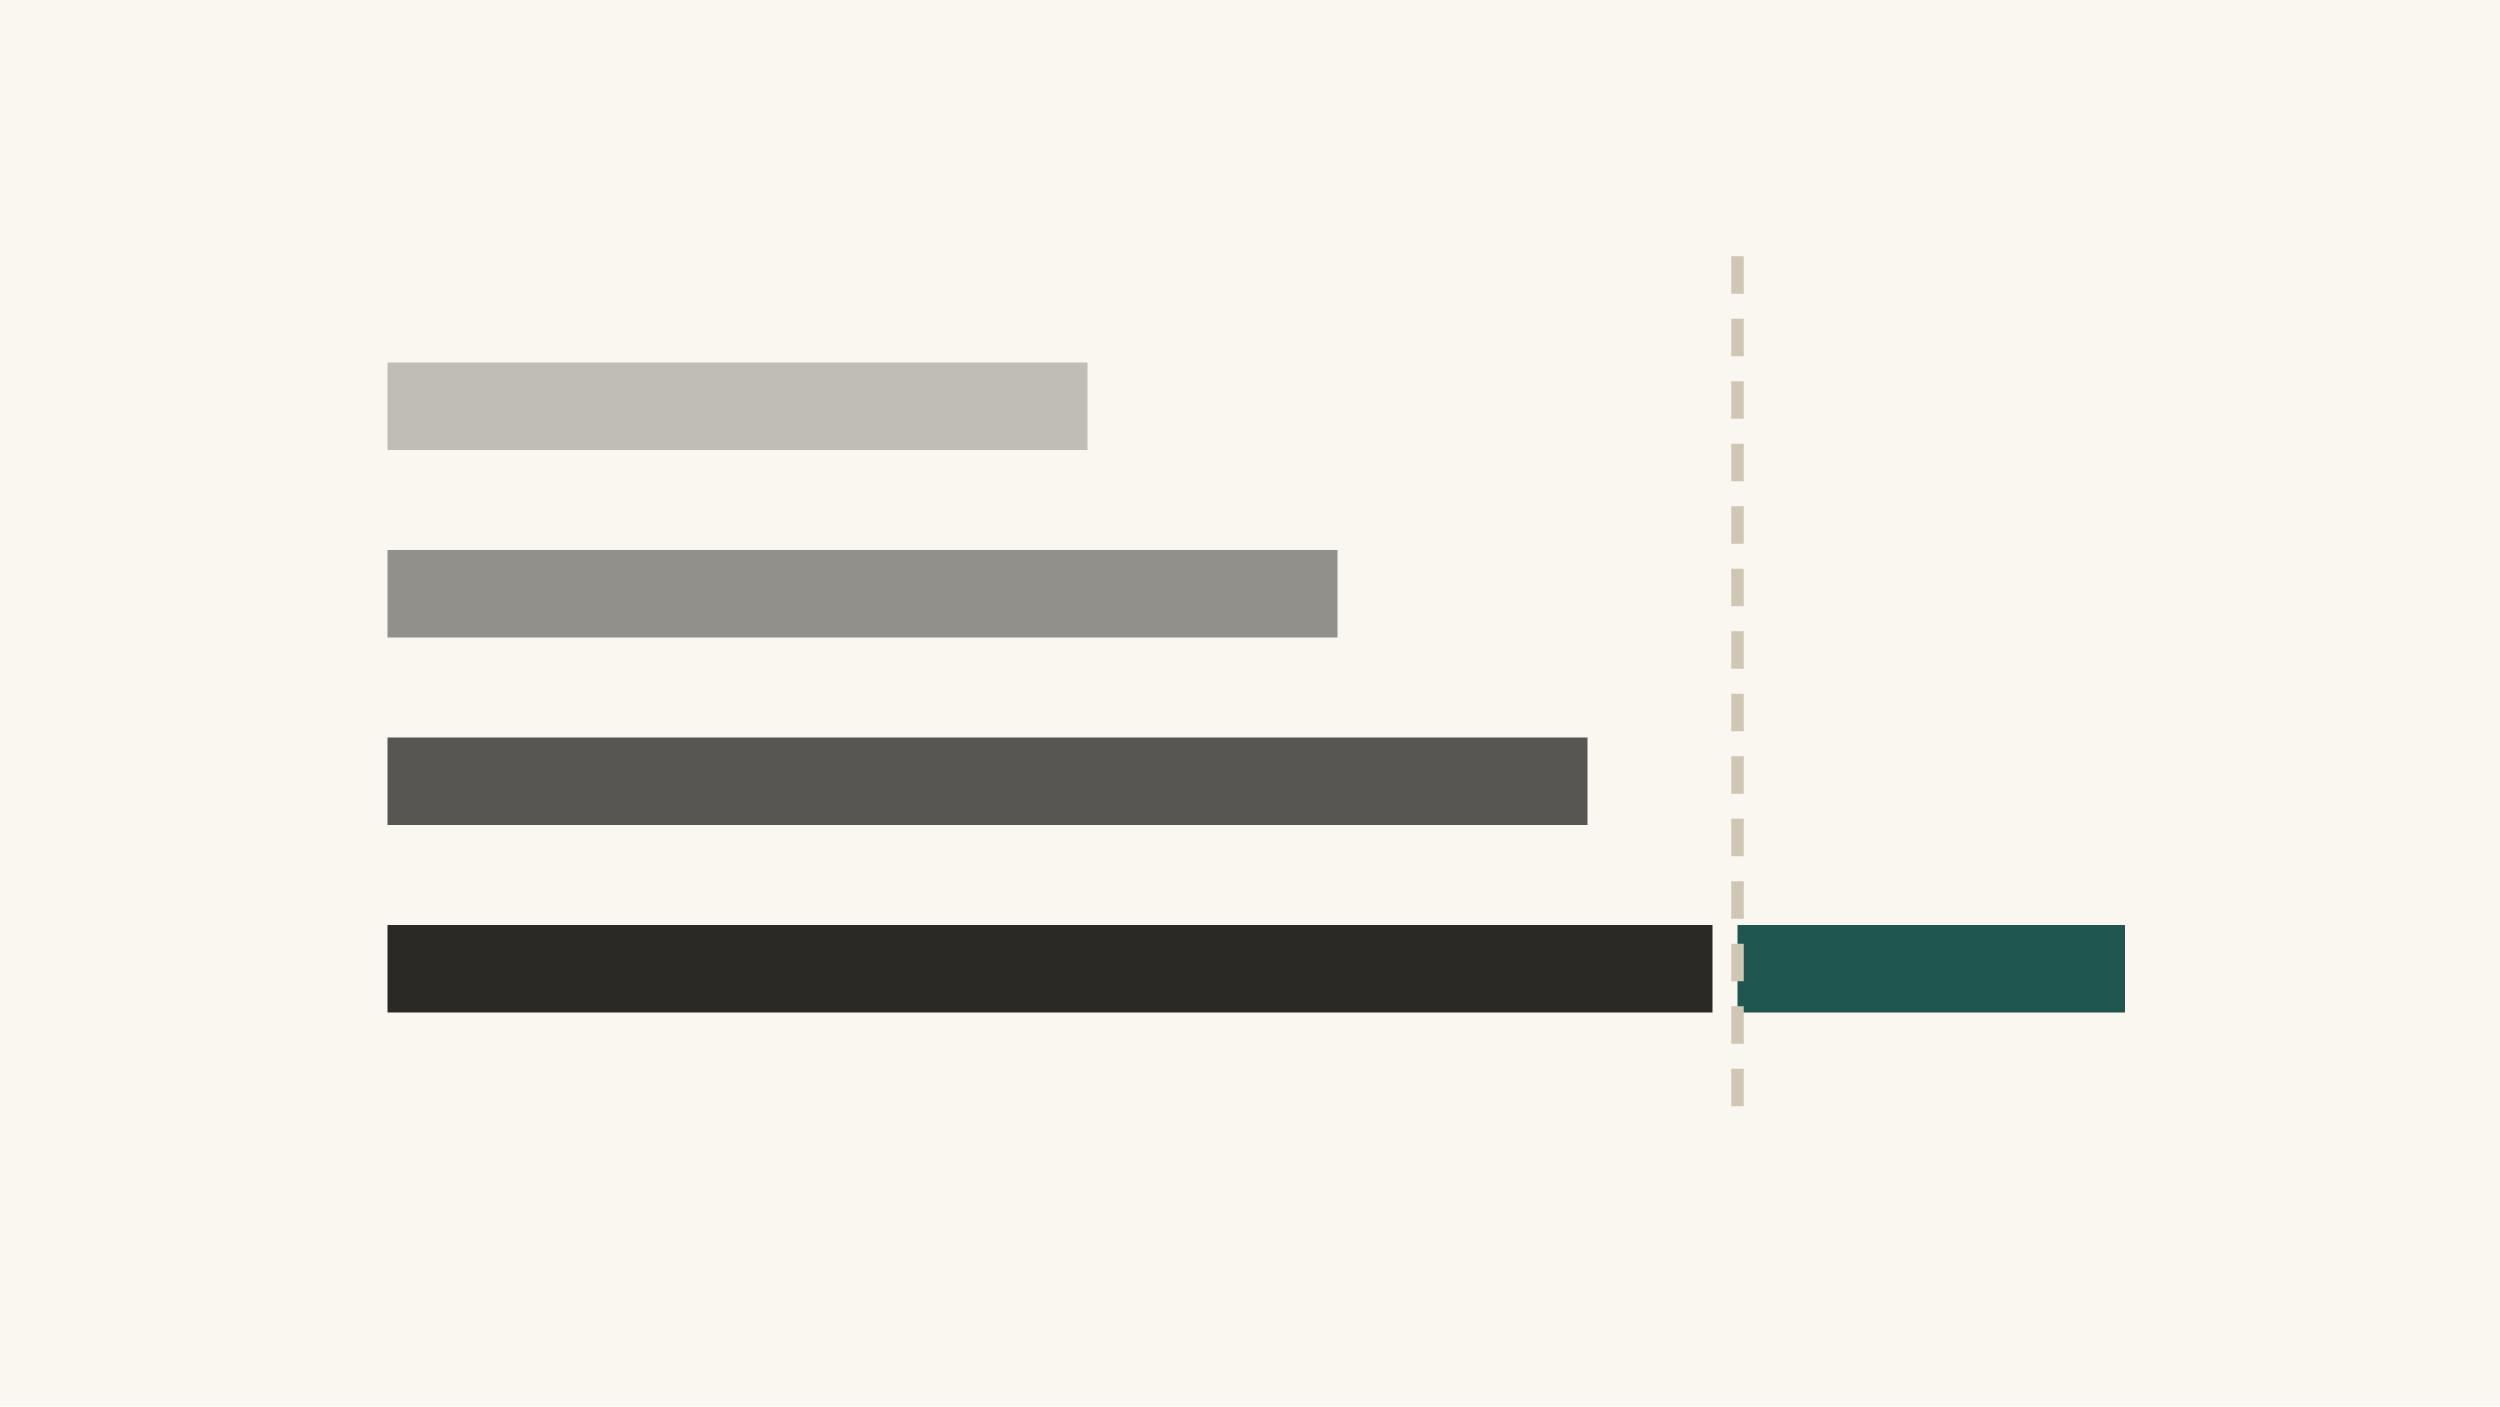
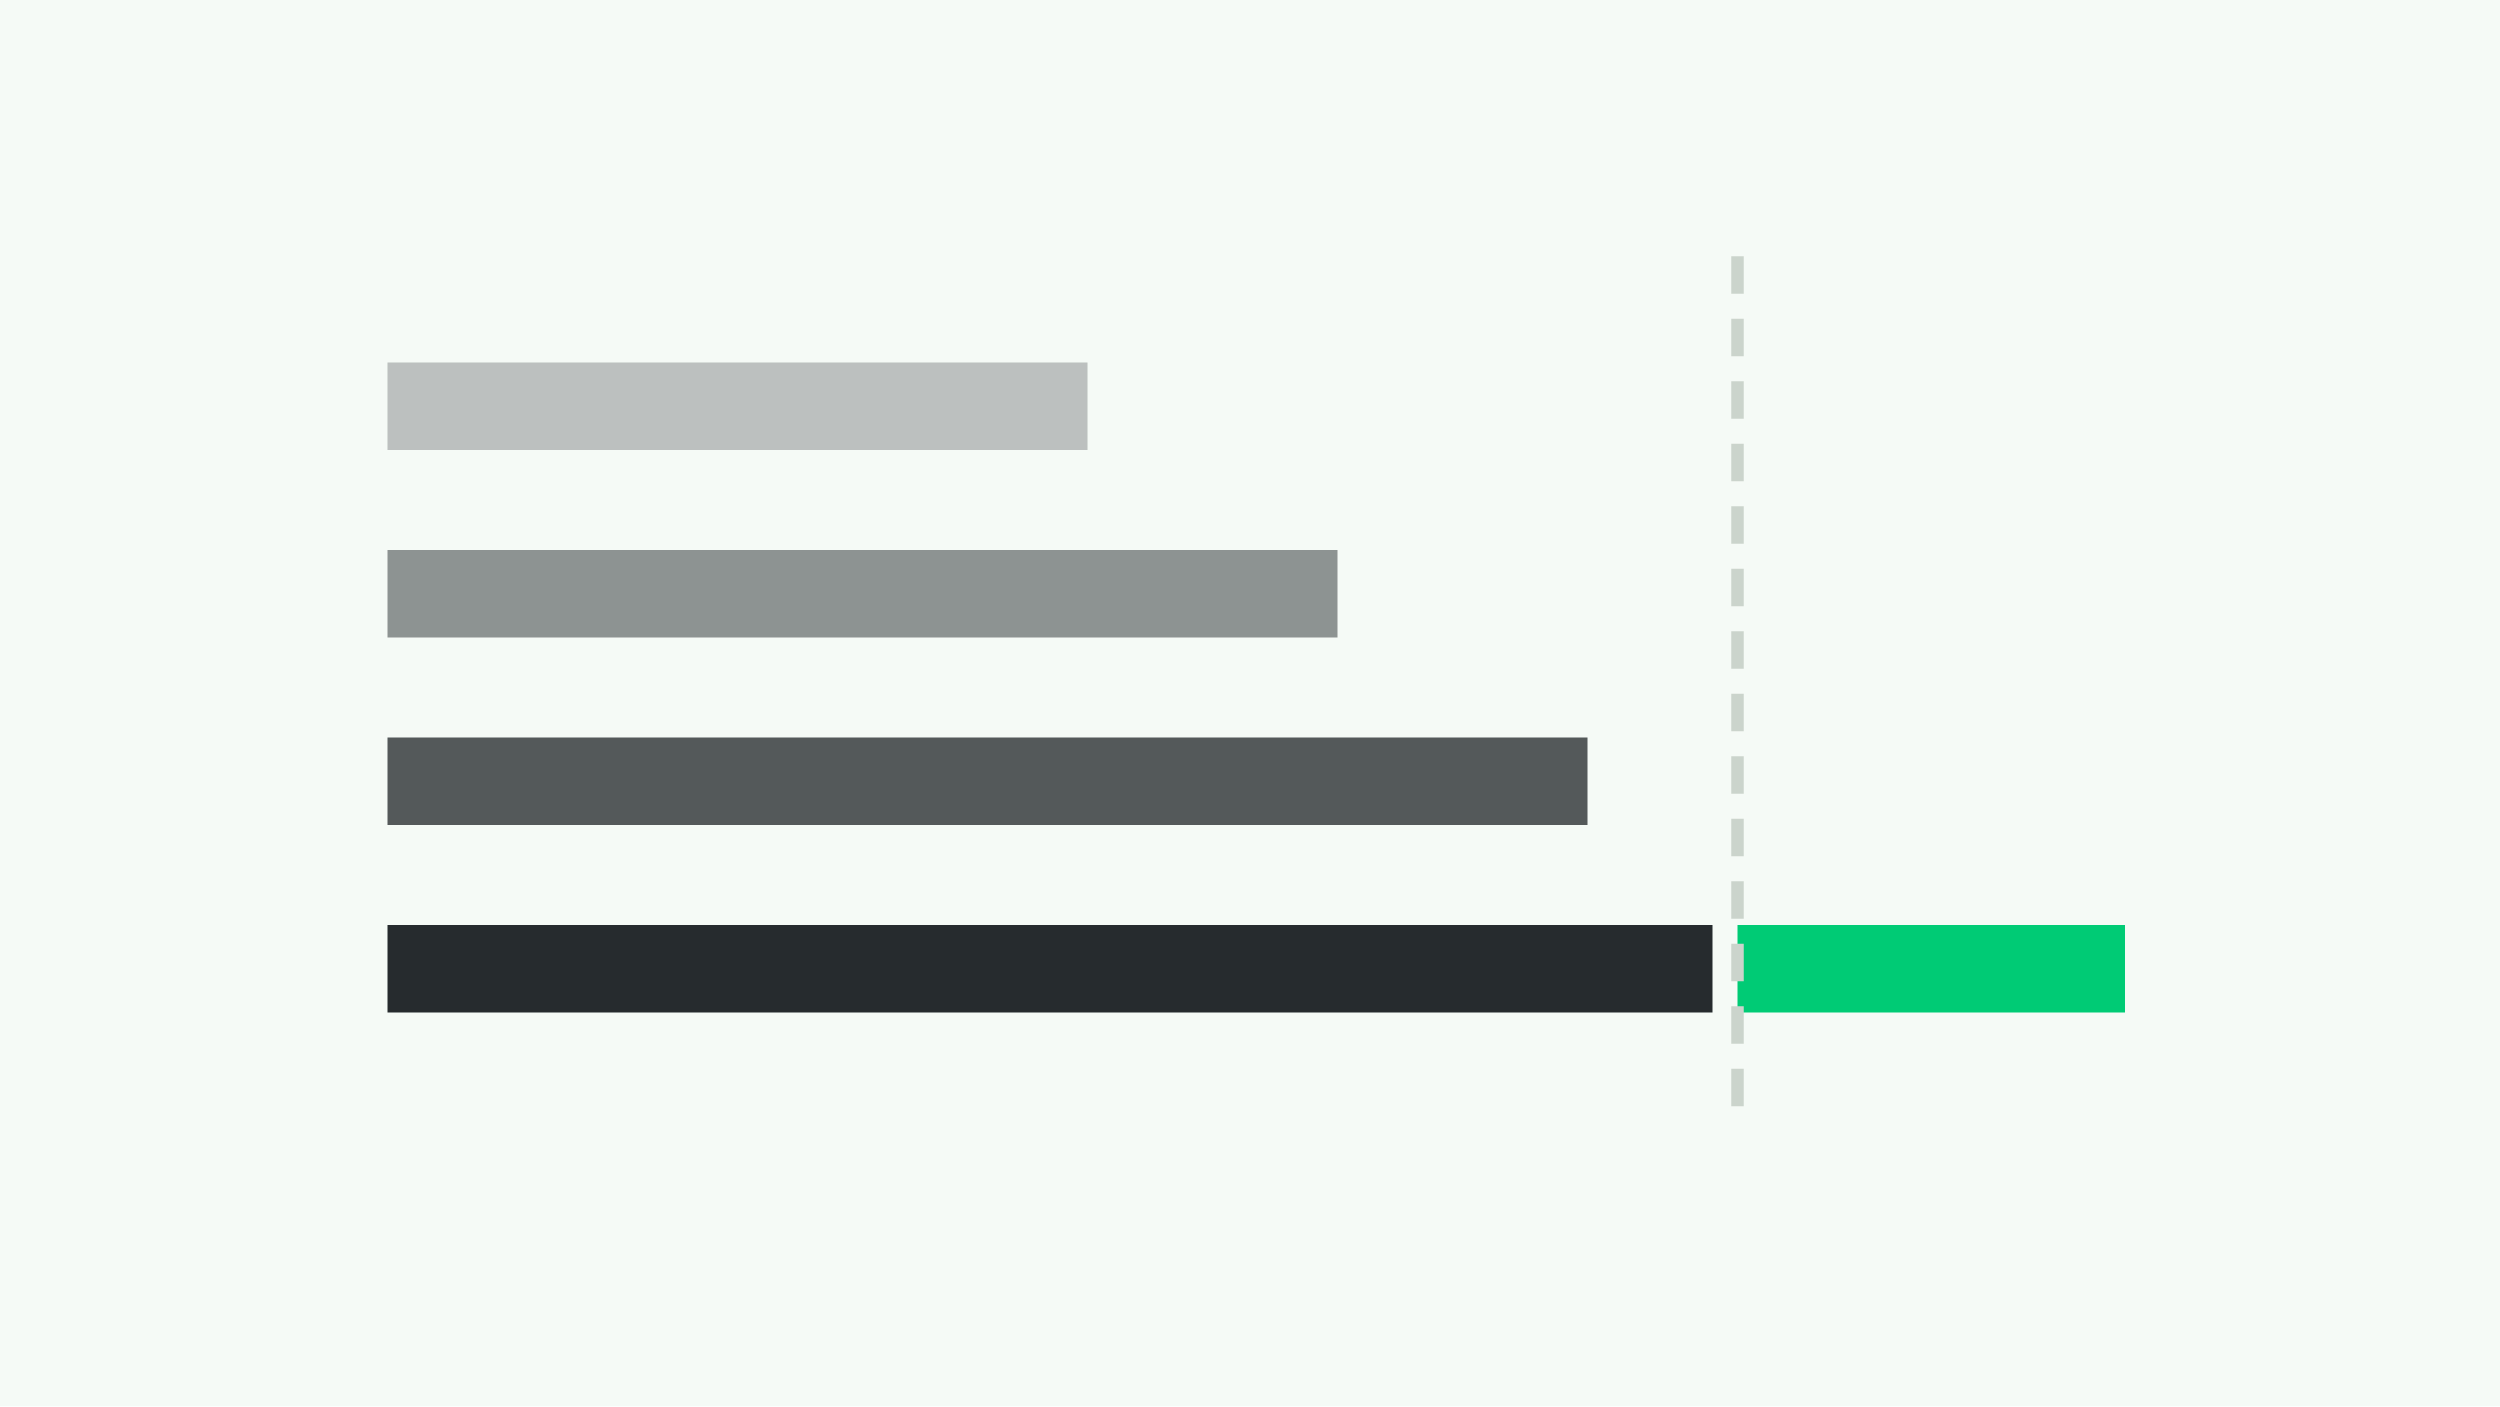
<svg xmlns="http://www.w3.org/2000/svg" viewBox="0 0 400 225">
-   <rect width="400" height="225" fill="#FAF7F0" />
+   <rect width="400" height="225" fill="#F5FAF6" />
  <g stroke-linecap="square">
-     <rect x="62" y="58" width="112" height="14" fill="#2A2925" opacity="0.28" />
-     <rect x="62" y="88" width="152" height="14" fill="#2A2925" opacity="0.5" />
-     <rect x="62" y="118" width="192" height="14" fill="#2A2925" opacity="0.78" />
-     <rect x="62" y="148" width="212" height="14" fill="#2A2925" />
-     <rect x="278" y="148" width="62" height="14" fill="#1F5750" />
-     <line x1="278" y1="42" x2="278" y2="176" stroke="#CFC7B4" stroke-width="2" stroke-dasharray="4 6" />
-     <path d="M330 132 L344 155 L330 178" fill="none" stroke="#1F5750" stroke-width="0" />
+     <rect x="62" y="58" width="112" height="14" fill="#262B2E" opacity="0.28" />
+     <rect x="62" y="88" width="152" height="14" fill="#262B2E" opacity="0.5" />
+     <rect x="62" y="118" width="192" height="14" fill="#262B2E" opacity="0.78" />
+     <rect x="62" y="148" width="212" height="14" fill="#262B2E" />
+     <rect x="278" y="148" width="62" height="14" fill="#00CB75" />
+     <line x1="278" y1="42" x2="278" y2="176" stroke="#CBD4CC" stroke-width="2" stroke-dasharray="4 6" />
+     <path d="M330 132 L344 155 L330 178" fill="none" stroke="#00CB75" stroke-width="0" />
  </g>
</svg>
